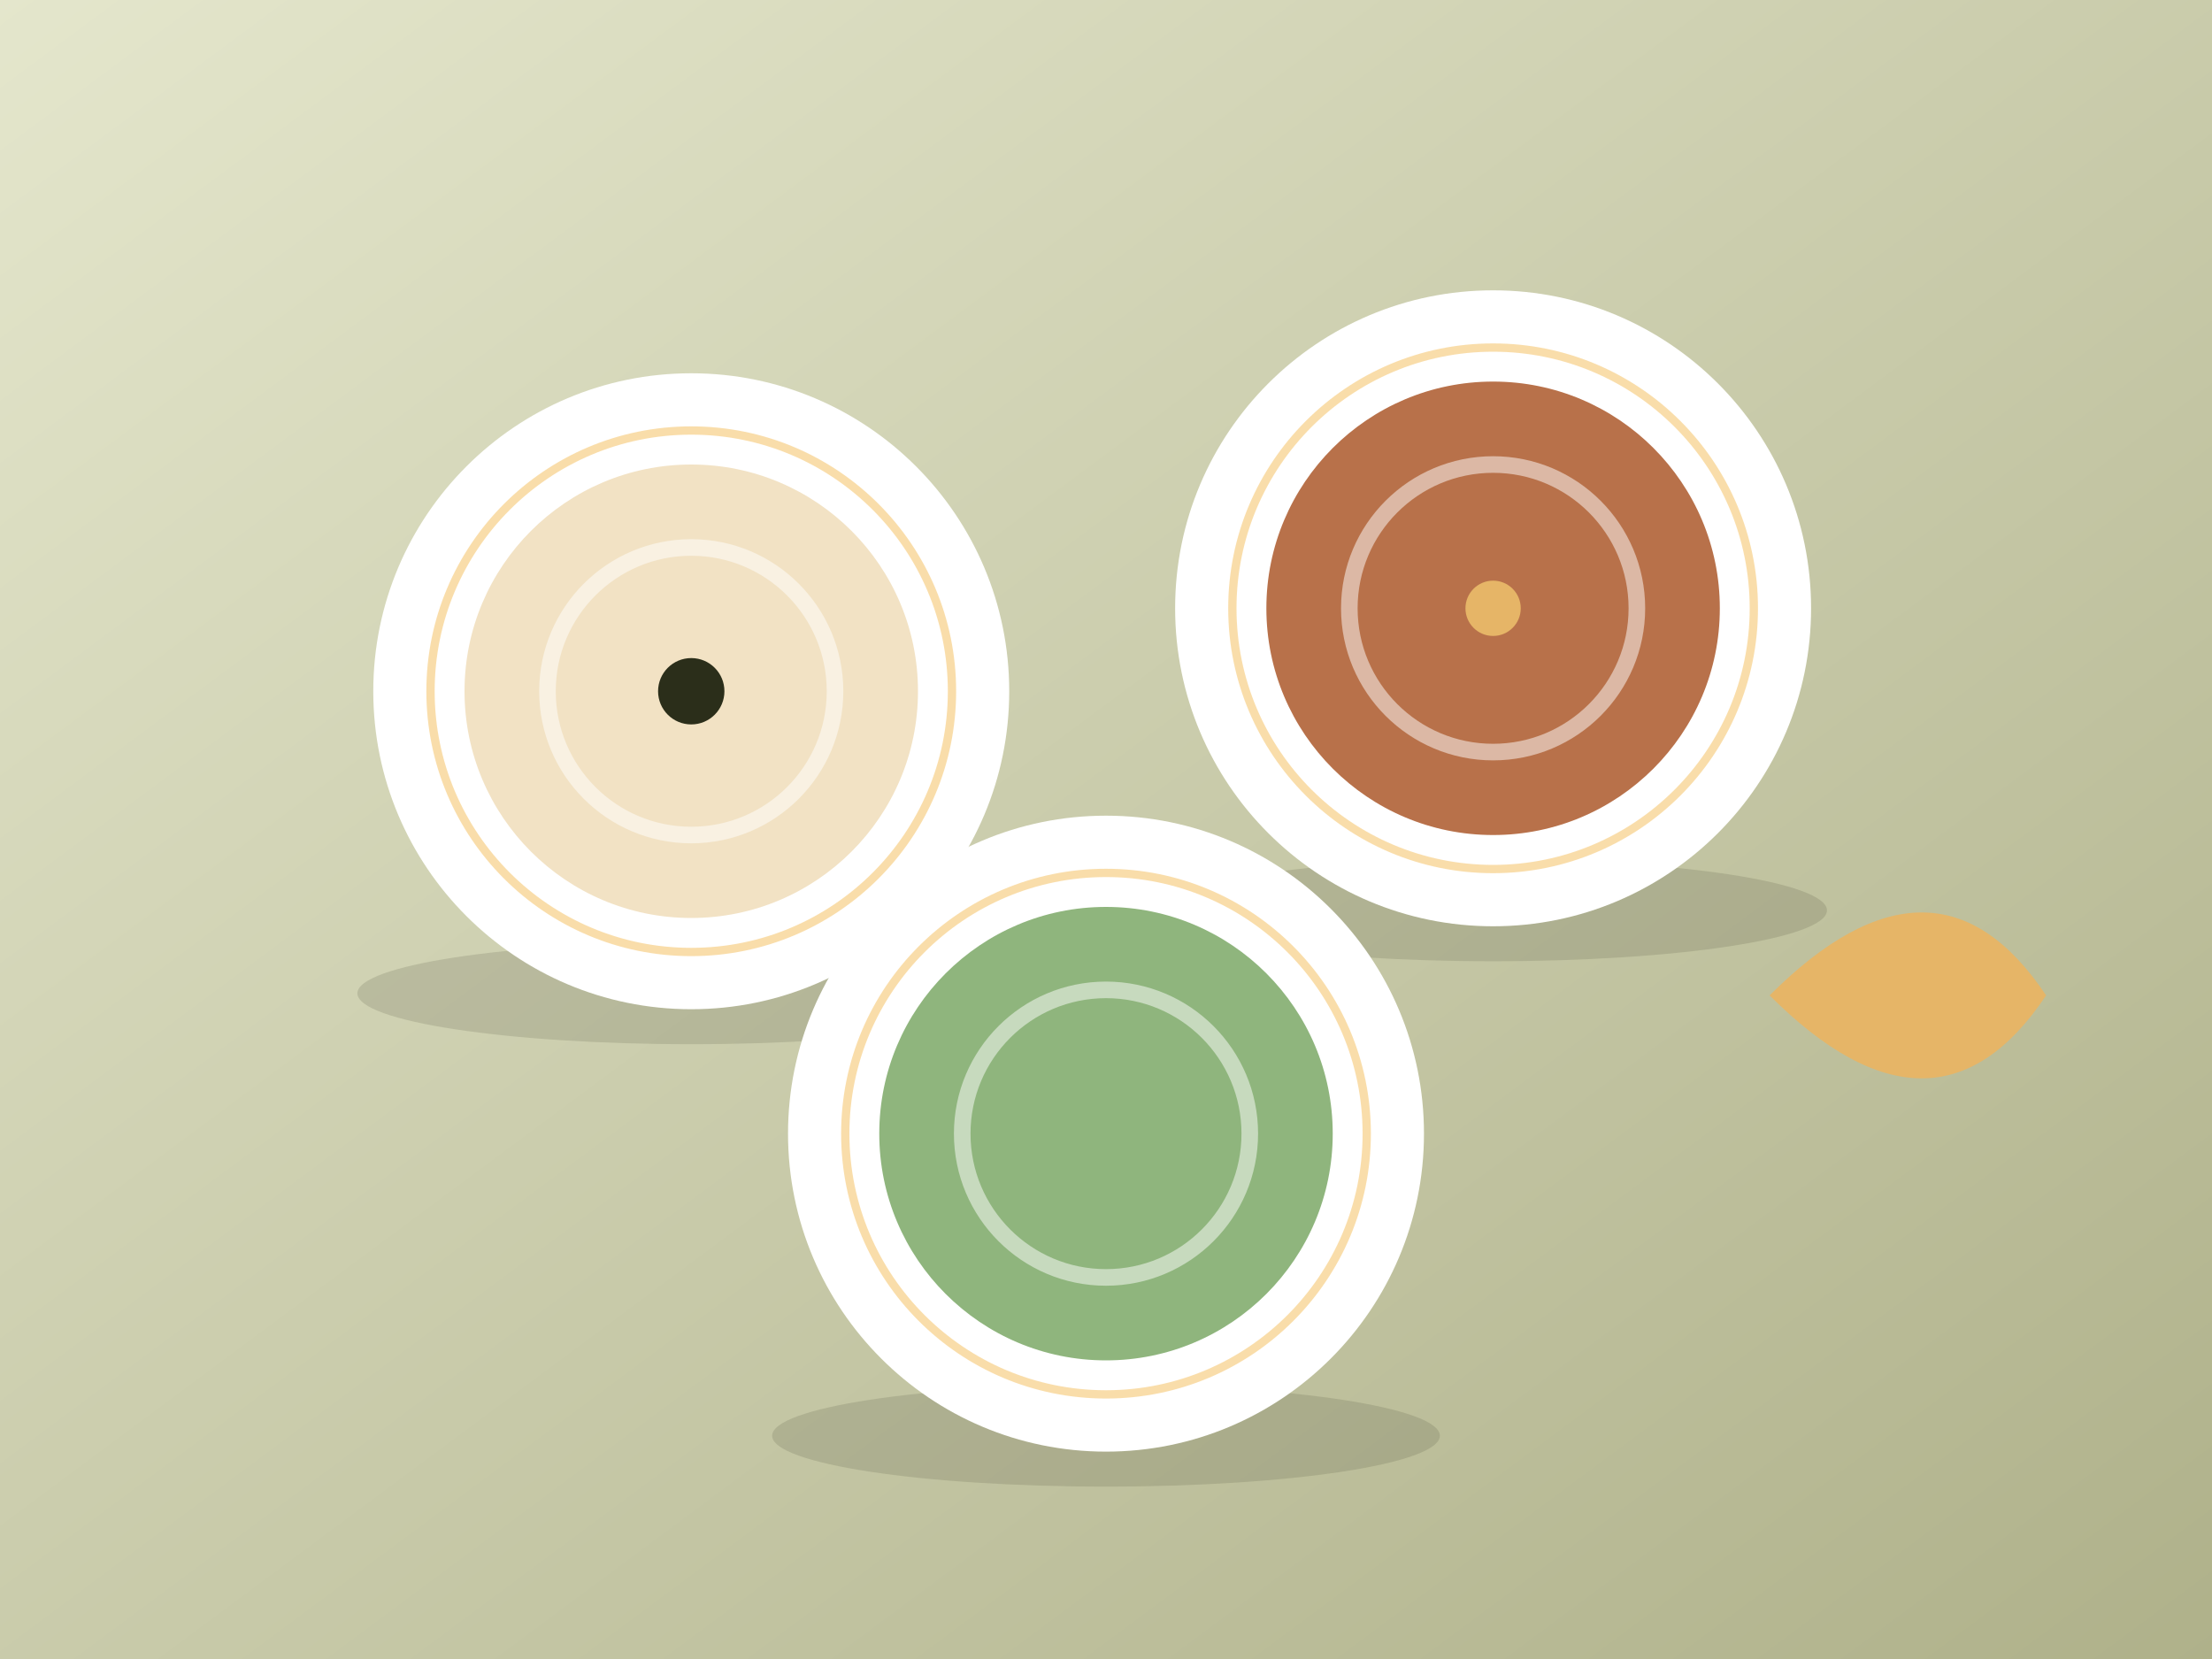
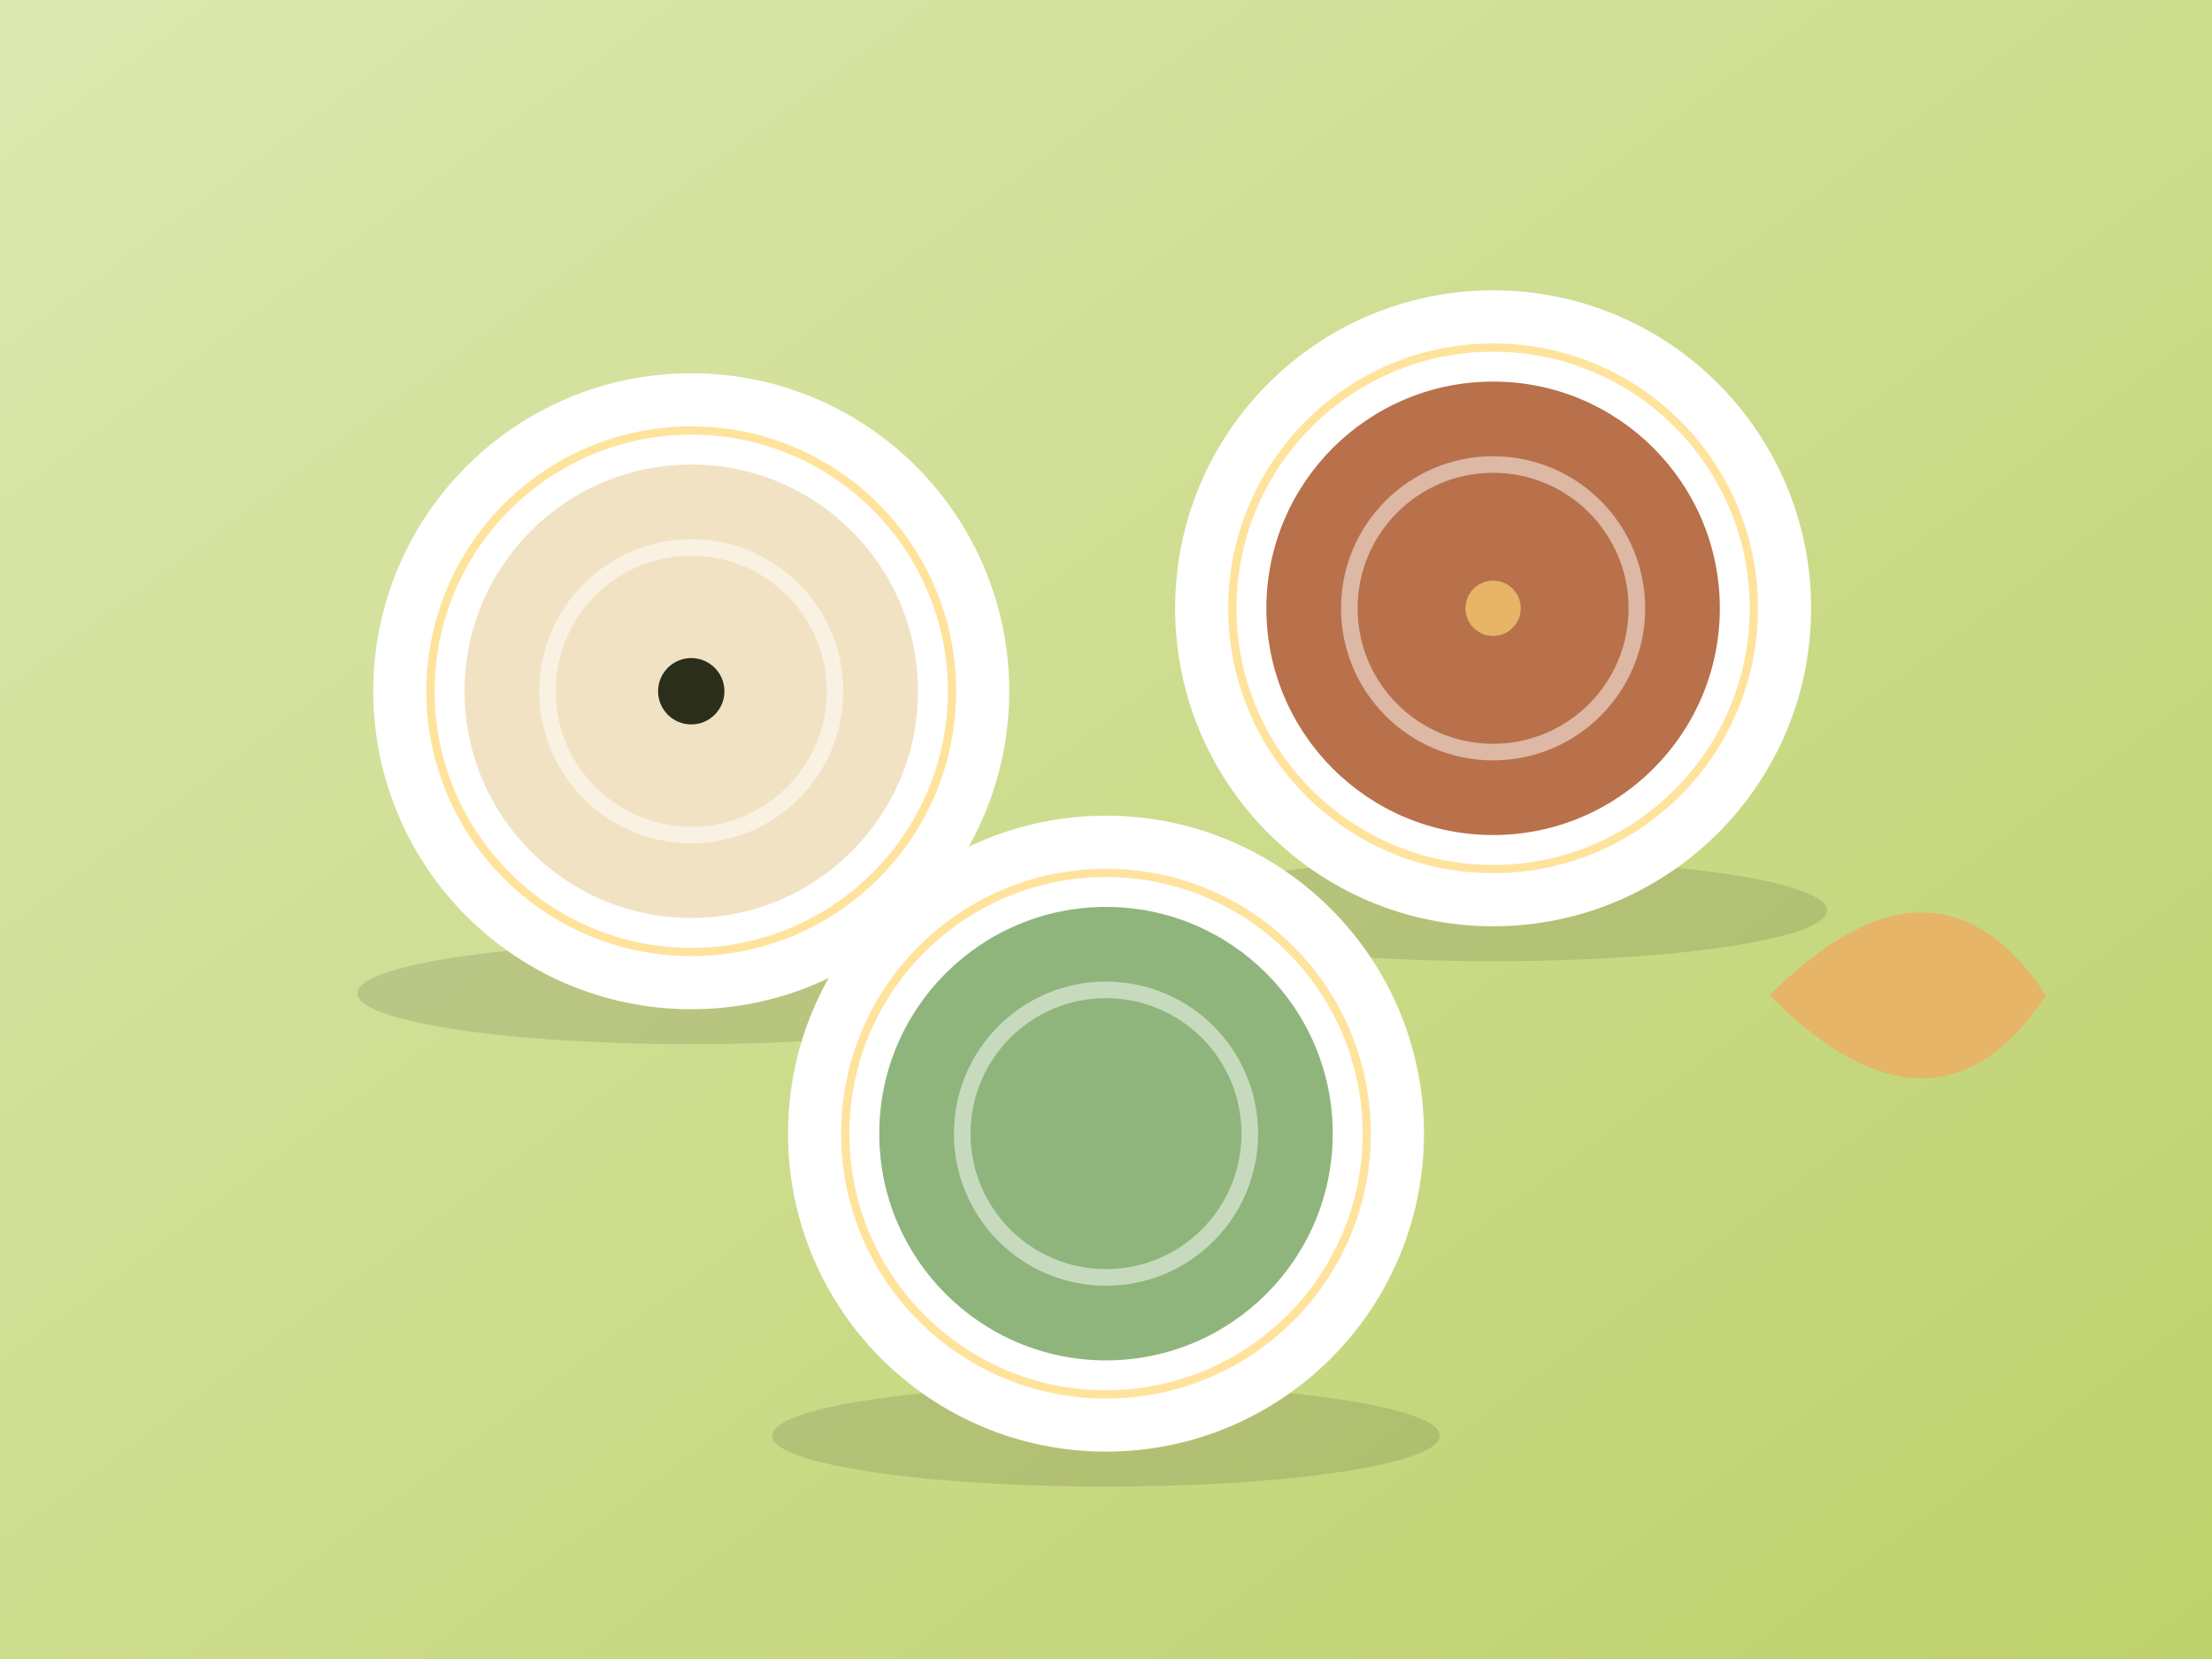
<svg xmlns="http://www.w3.org/2000/svg" viewBox="0 0 800 600" preserveAspectRatio="xMidYMid slice">
  <defs>
    <linearGradient id="g" x1="0" y1="0" x2="1" y2="1">
-       <stop offset="0" stop-color="#E4E6CC" />
-       <stop offset="1" stop-color="#AFB18A" />
+       <stop offset="0" stop-color="#DCE8B0" />
+       <stop offset="1" stop-color="#BDD16B" />
    </linearGradient>
  </defs>
  <rect width="800" height="600" fill="url(#g)" />
  <ellipse cx="250" cy="359.25" rx="120.75" ry="18.4" fill="#2B2E1A" opacity=".14" />
  <circle cx="250" cy="250" r="115" fill="#fff" />
-   <circle cx="250" cy="250" r="94.3" fill="none" stroke="#F4BD56" stroke-opacity=".5" stroke-width="3" />
+   <circle cx="250" cy="250" r="94.3" fill="none" stroke="#FFC93C" stroke-opacity=".5" stroke-width="3" />
  <circle cx="250" cy="250" r="82" fill="#F2E2C4" />
  <circle cx="250" cy="250" r="52" fill="#F2E2C4" stroke="#fff" stroke-opacity=".5" stroke-width="6" />
  <ellipse cx="540" cy="329.25" rx="120.75" ry="18.4" fill="#2B2E1A" opacity=".14" />
  <circle cx="540" cy="220" r="115" fill="#fff" />
-   <circle cx="540" cy="220" r="94.3" fill="none" stroke="#F4BD56" stroke-opacity=".5" stroke-width="3" />
+   <circle cx="540" cy="220" r="94.3" fill="none" stroke="#FFC93C" stroke-opacity=".5" stroke-width="3" />
  <circle cx="540" cy="220" r="82" fill="#B8714A" />
  <circle cx="540" cy="220" r="52" fill="#B8714A" stroke="#fff" stroke-opacity=".5" stroke-width="6" />
  <ellipse cx="400" cy="519.25" rx="120.75" ry="18.4" fill="#2B2E1A" opacity=".14" />
  <circle cx="400" cy="410" r="115" fill="#fff" />
-   <circle cx="400" cy="410" r="94.3" fill="none" stroke="#F4BD56" stroke-opacity=".5" stroke-width="3" />
+   <circle cx="400" cy="410" r="94.3" fill="none" stroke="#FFC93C" stroke-opacity=".5" stroke-width="3" />
  <circle cx="400" cy="410" r="82" fill="#8FB57D" />
  <circle cx="400" cy="410" r="52" fill="#8FB57D" stroke="#fff" stroke-opacity=".5" stroke-width="6" />
  <circle cx="250" cy="250" r="12" fill="#2B2E1A" />
  <circle cx="540" cy="220" r="10" fill="#E6B567" />
  <path d="M640 360 Q700 300 740 360 Q700 420 640 360Z" fill="#E6B567" />
</svg>
